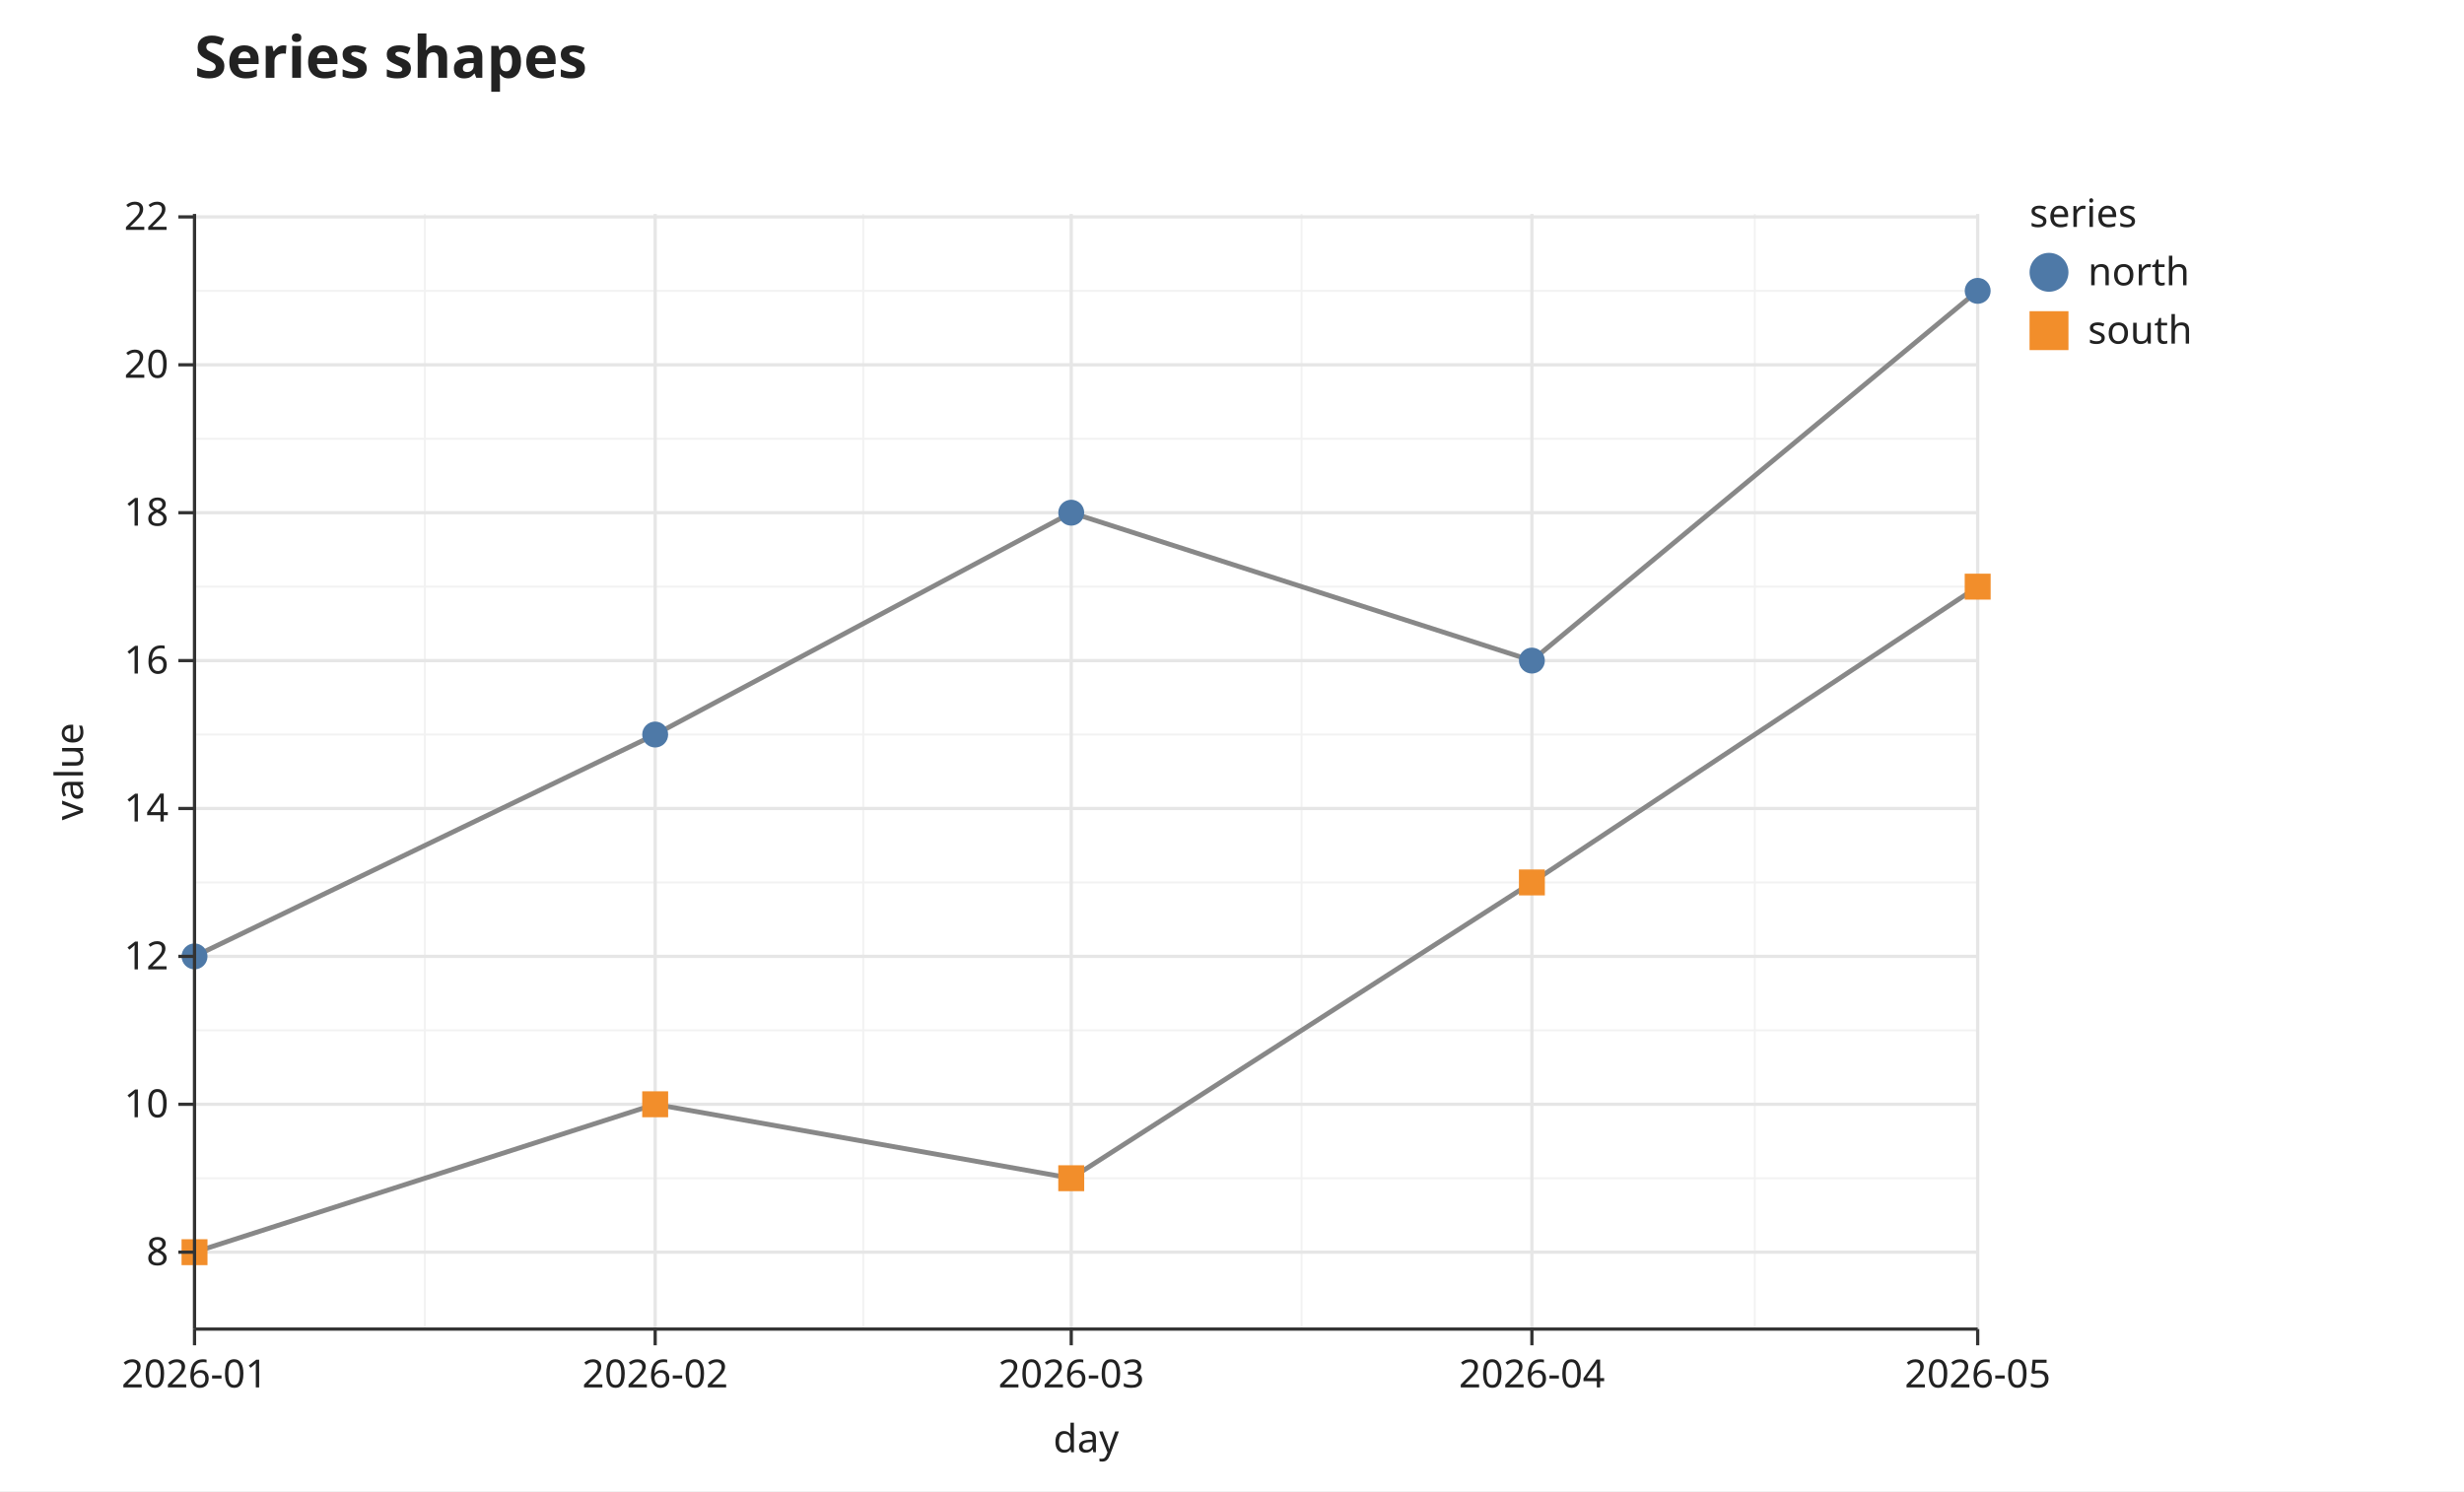
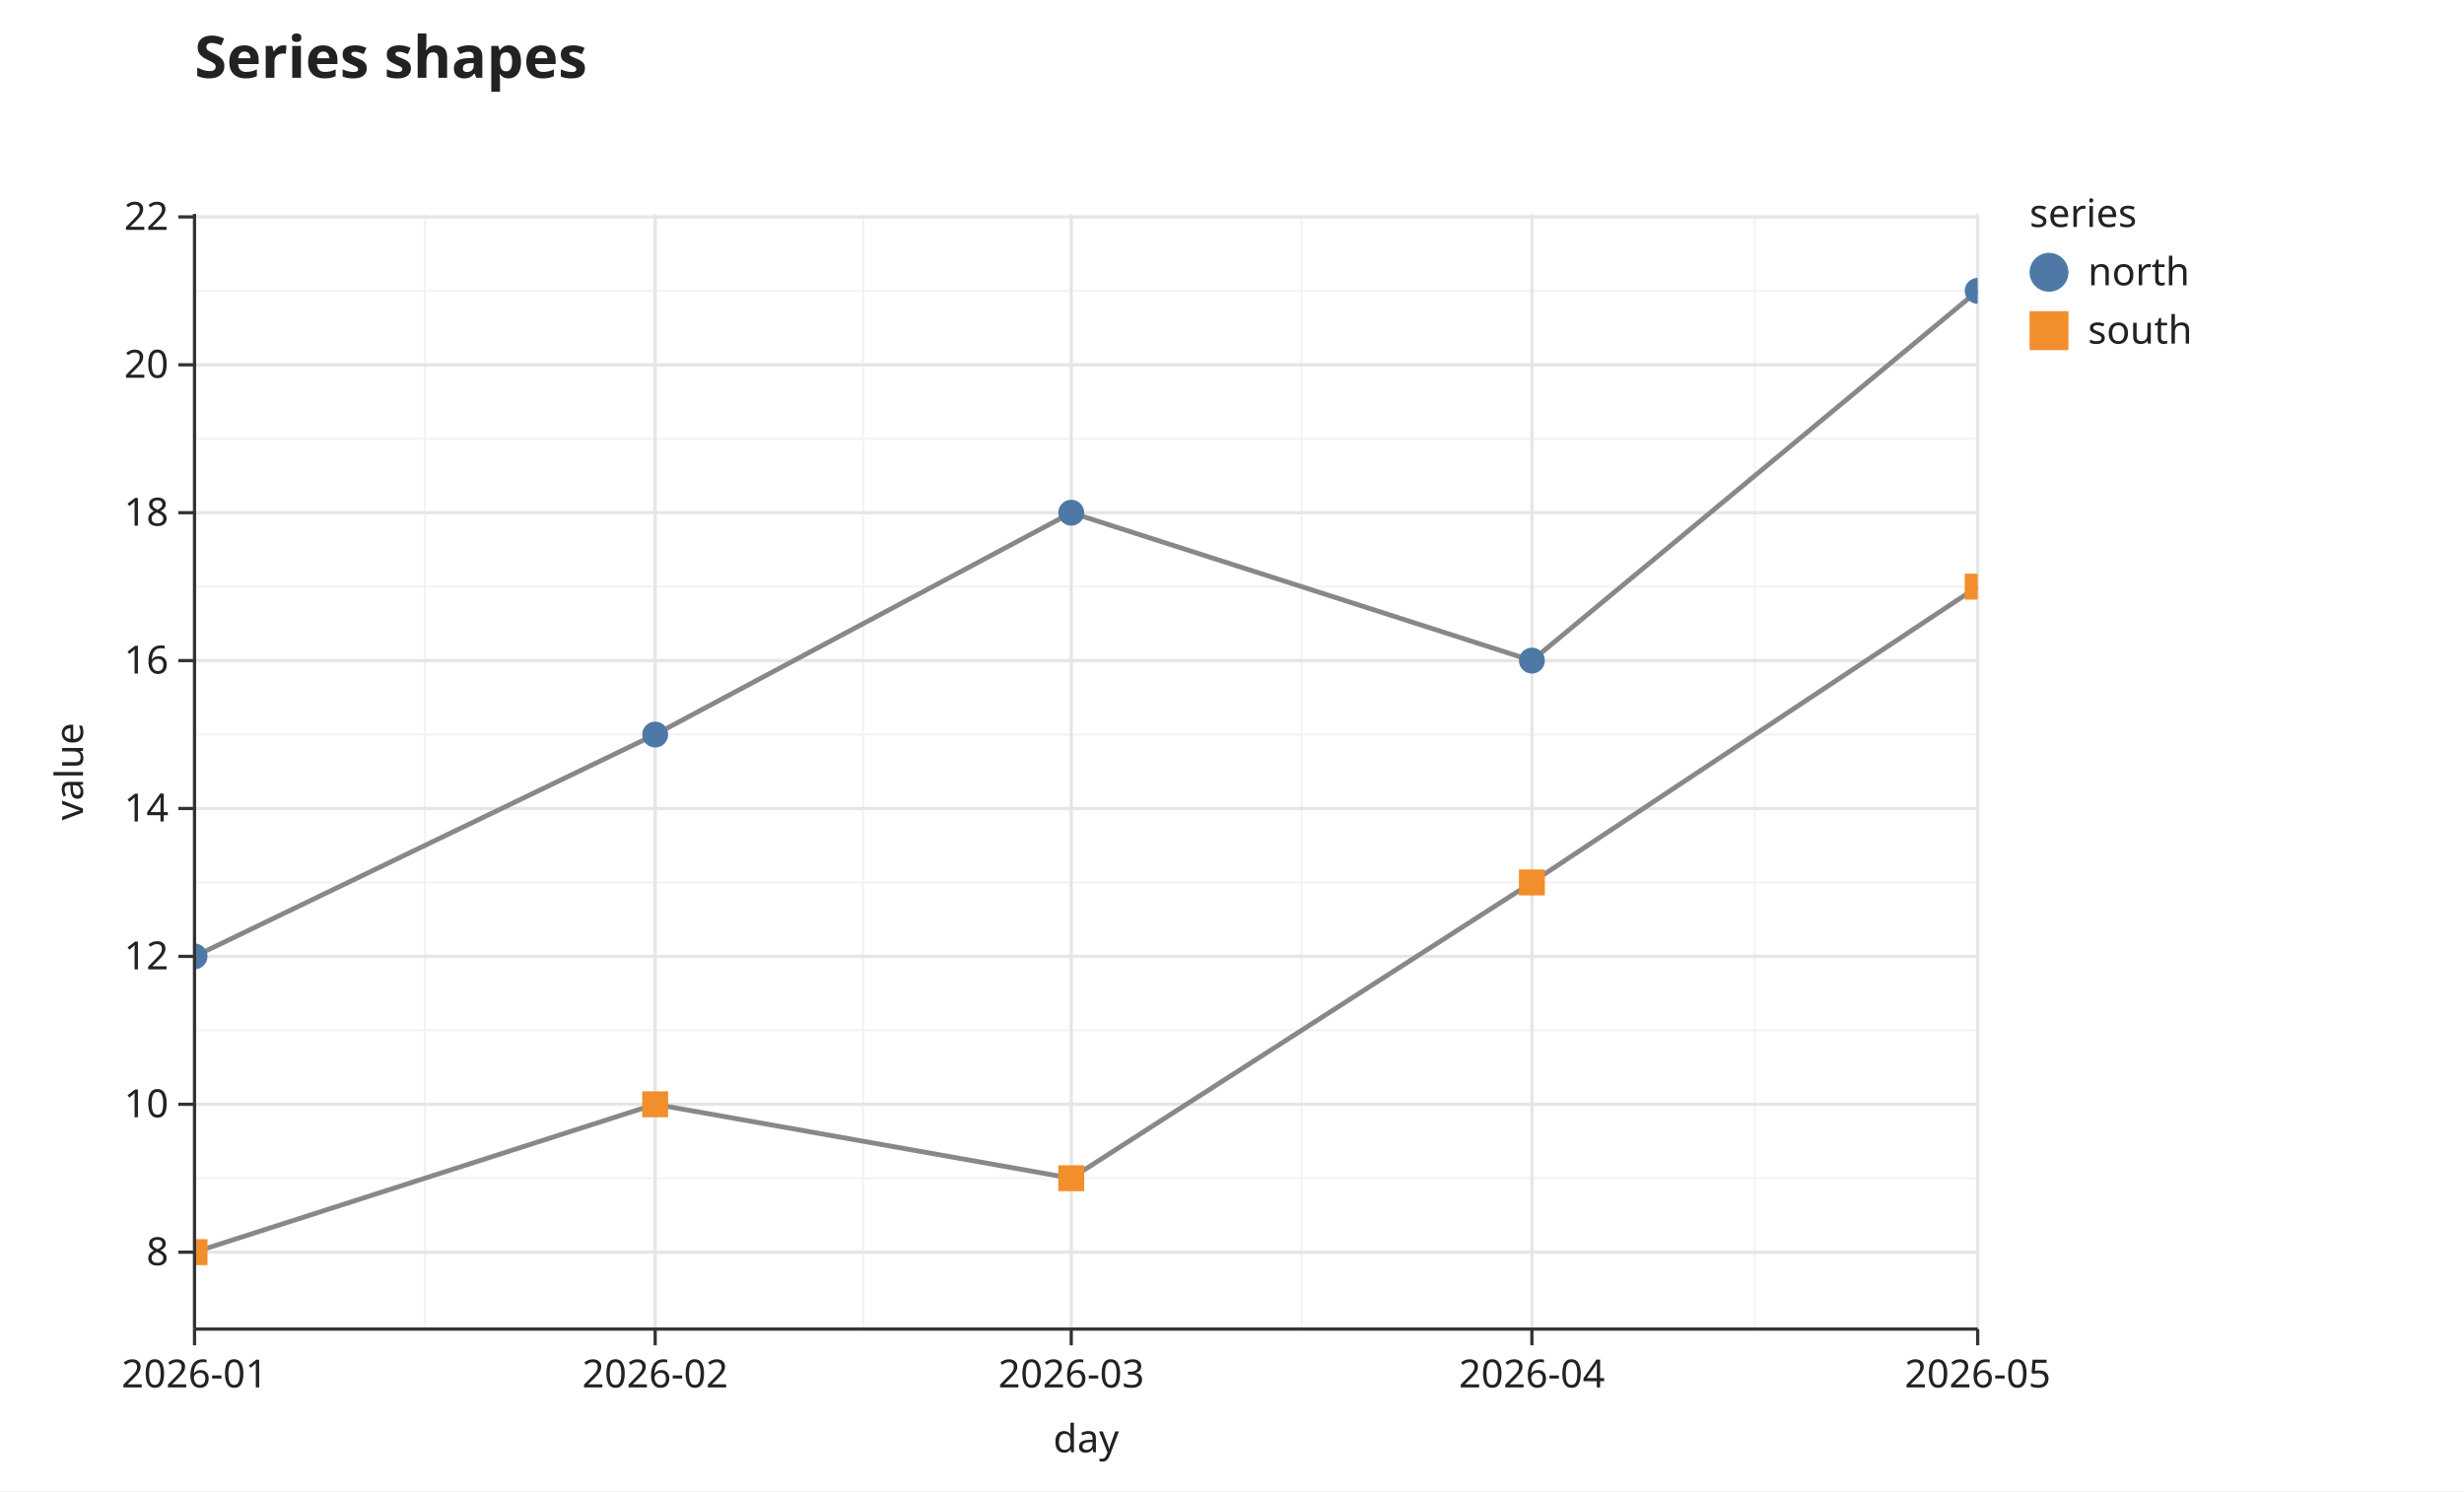
<svg xmlns="http://www.w3.org/2000/svg" width="760" height="460" viewBox="0 0 760 460" role="img" aria-label="Series shapes">
  <rect class="algraf-background" x="0" y="0" width="760" height="460" fill="#ffffff" />
  <text class="algraf-title" x="60" y="24" font-family="system-ui, sans-serif" font-size="18" font-weight="600" fill="#222222">Series shapes</text>
  <rect class="algraf-plot-area" x="60" y="66" width="550" height="344" fill="#ffffff" />
  <g class="algraf-grid">
    <line x1="131.042" y1="66" x2="131.042" y2="410" stroke="#f2f2f2" stroke-width="0.6" />
    <line x1="266.25" y1="66" x2="266.25" y2="410" stroke="#f2f2f2" stroke-width="0.6" />
    <line x1="401.458" y1="66" x2="401.458" y2="410" stroke="#f2f2f2" stroke-width="0.6" />
    <line x1="541.25" y1="66" x2="541.25" y2="410" stroke="#f2f2f2" stroke-width="0.6" />
    <line x1="60" y1="363.464" x2="610" y2="363.464" stroke="#f2f2f2" stroke-width="0.6" />
    <line x1="60" y1="317.841" x2="610" y2="317.841" stroke="#f2f2f2" stroke-width="0.6" />
    <line x1="60" y1="272.218" x2="610" y2="272.218" stroke="#f2f2f2" stroke-width="0.6" />
    <line x1="60" y1="226.594" x2="610" y2="226.594" stroke="#f2f2f2" stroke-width="0.6" />
    <line x1="60" y1="180.971" x2="610" y2="180.971" stroke="#f2f2f2" stroke-width="0.6" />
    <line x1="60" y1="135.347" x2="610" y2="135.347" stroke="#f2f2f2" stroke-width="0.6" />
    <line x1="60" y1="89.724" x2="610" y2="89.724" stroke="#f2f2f2" stroke-width="0.6" />
    <line x1="60" y1="66" x2="60" y2="410" stroke="#e6e6e6" stroke-width="1" />
    <line x1="202.083" y1="66" x2="202.083" y2="410" stroke="#e6e6e6" stroke-width="1" />
    <line x1="330.417" y1="66" x2="330.417" y2="410" stroke="#e6e6e6" stroke-width="1" />
    <line x1="472.5" y1="66" x2="472.5" y2="410" stroke="#e6e6e6" stroke-width="1" />
    <line x1="610" y1="66" x2="610" y2="410" stroke="#e6e6e6" stroke-width="1" />
    <line x1="60" y1="386.276" x2="610" y2="386.276" stroke="#e6e6e6" stroke-width="1" />
    <line x1="60" y1="340.653" x2="610" y2="340.653" stroke="#e6e6e6" stroke-width="1" />
    <line x1="60" y1="295.029" x2="610" y2="295.029" stroke="#e6e6e6" stroke-width="1" />
    <line x1="60" y1="249.406" x2="610" y2="249.406" stroke="#e6e6e6" stroke-width="1" />
    <line x1="60" y1="203.782" x2="610" y2="203.782" stroke="#e6e6e6" stroke-width="1" />
    <line x1="60" y1="158.159" x2="610" y2="158.159" stroke="#e6e6e6" stroke-width="1" />
    <line x1="60" y1="112.536" x2="610" y2="112.536" stroke="#e6e6e6" stroke-width="1" />
    <line x1="60" y1="66.912" x2="610" y2="66.912" stroke="#e6e6e6" stroke-width="1" />
  </g>
-   <g class="algraf-layer algraf-geom-line">
-     <path d="M60 295.029 L202.083 226.594 L330.417 158.159 L472.5 203.782 L610 89.724" fill="none" stroke="#888888" stroke-width="1.5" opacity="1" />
-     <path d="M60 386.276 L202.083 340.653 L330.417 363.464 L472.5 272.218 L610 180.971" fill="none" stroke="#888888" stroke-width="1.5" opacity="1" />
-   </g>
-   <g class="algraf-layer algraf-geom-point">
-     <circle cx="60" cy="295.029" r="4" fill="#4E79A7" opacity="1" />
-     <circle cx="202.083" cy="226.594" r="4" fill="#4E79A7" opacity="1" />
-     <circle cx="330.417" cy="158.159" r="4" fill="#4E79A7" opacity="1" />
-     <circle cx="472.5" cy="203.782" r="4" fill="#4E79A7" opacity="1" />
-     <circle cx="610" cy="89.724" r="4" fill="#4E79A7" opacity="1" />
-     <rect x="56" y="382.276" width="8" height="8" fill="#F28E2B" opacity="1" />
-     <rect x="198.083" y="336.653" width="8" height="8" fill="#F28E2B" opacity="1" />
-     <rect x="326.417" y="359.464" width="8" height="8" fill="#F28E2B" opacity="1" />
-     <rect x="468.5" y="268.218" width="8" height="8" fill="#F28E2B" opacity="1" />
-     <rect x="606" y="176.971" width="8" height="8" fill="#F28E2B" opacity="1" />
+   <defs>
+     <clipPath id="algraf-clip-0">
+       <rect x="60" y="66" width="550" height="344" />
+     </clipPath>
+   </defs>
+   <g clip-path="url(#algraf-clip-0)">
+     <g class="algraf-layer algraf-geom-line">
+       <path d="M60 295.029 L202.083 226.594 L330.417 158.159 L472.5 203.782 L610 89.724" fill="none" stroke="#888888" stroke-width="1.5" opacity="1" />
+       <path d="M60 386.276 L202.083 340.653 L330.417 363.464 L472.5 272.218 L610 180.971" fill="none" stroke="#888888" stroke-width="1.5" opacity="1" />
+     </g>
+     <g class="algraf-layer algraf-geom-point">
+       <circle cx="60" cy="295.029" r="4" fill="#4E79A7" opacity="1" />
+       <circle cx="202.083" cy="226.594" r="4" fill="#4E79A7" opacity="1" />
+       <circle cx="330.417" cy="158.159" r="4" fill="#4E79A7" opacity="1" />
+       <circle cx="472.5" cy="203.782" r="4" fill="#4E79A7" opacity="1" />
+       <circle cx="610" cy="89.724" r="4" fill="#4E79A7" opacity="1" />
+       <rect x="56" y="382.276" width="8" height="8" fill="#F28E2B" opacity="1" />
+       <rect x="198.083" y="336.653" width="8" height="8" fill="#F28E2B" opacity="1" />
+       <rect x="326.417" y="359.464" width="8" height="8" fill="#F28E2B" opacity="1" />
+       <rect x="468.5" y="268.218" width="8" height="8" fill="#F28E2B" opacity="1" />
+       <rect x="606" y="176.971" width="8" height="8" fill="#F28E2B" opacity="1" />
+     </g>
  </g>
  <g class="algraf-axes">
    <line x1="60" y1="410" x2="610" y2="410" stroke="#333333" stroke-width="1" />
    <line x1="60" y1="410" x2="60" y2="415" stroke="#333333" stroke-width="1" />
    <text x="60" y="428" text-anchor="middle" font-family="system-ui, sans-serif" font-size="12" fill="#222222">2026-01</text>
    <line x1="202.083" y1="410" x2="202.083" y2="415" stroke="#333333" stroke-width="1" />
    <text x="202.083" y="428" text-anchor="middle" font-family="system-ui, sans-serif" font-size="12" fill="#222222">2026-02</text>
    <line x1="330.417" y1="410" x2="330.417" y2="415" stroke="#333333" stroke-width="1" />
    <text x="330.417" y="428" text-anchor="middle" font-family="system-ui, sans-serif" font-size="12" fill="#222222">2026-03</text>
    <line x1="472.5" y1="410" x2="472.5" y2="415" stroke="#333333" stroke-width="1" />
    <text x="472.5" y="428" text-anchor="middle" font-family="system-ui, sans-serif" font-size="12" fill="#222222">2026-04</text>
    <line x1="610" y1="410" x2="610" y2="415" stroke="#333333" stroke-width="1" />
    <text x="610" y="428" text-anchor="middle" font-family="system-ui, sans-serif" font-size="12" fill="#222222">2026-05</text>
    <text x="335" y="448" text-anchor="middle" font-family="system-ui, sans-serif" font-size="12" fill="#222222">day</text>
    <line x1="60" y1="66" x2="60" y2="410" stroke="#333333" stroke-width="1" />
    <line x1="55" y1="386.276" x2="60" y2="386.276" stroke="#333333" stroke-width="1" />
    <text x="52" y="390.276" text-anchor="end" font-family="system-ui, sans-serif" font-size="12" fill="#222222">8</text>
    <line x1="55" y1="340.653" x2="60" y2="340.653" stroke="#333333" stroke-width="1" />
    <text x="52" y="344.653" text-anchor="end" font-family="system-ui, sans-serif" font-size="12" fill="#222222">10</text>
    <line x1="55" y1="295.029" x2="60" y2="295.029" stroke="#333333" stroke-width="1" />
    <text x="52" y="299.029" text-anchor="end" font-family="system-ui, sans-serif" font-size="12" fill="#222222">12</text>
    <line x1="55" y1="249.406" x2="60" y2="249.406" stroke="#333333" stroke-width="1" />
    <text x="52" y="253.406" text-anchor="end" font-family="system-ui, sans-serif" font-size="12" fill="#222222">14</text>
    <line x1="55" y1="203.782" x2="60" y2="203.782" stroke="#333333" stroke-width="1" />
    <text x="52" y="207.782" text-anchor="end" font-family="system-ui, sans-serif" font-size="12" fill="#222222">16</text>
    <line x1="55" y1="158.159" x2="60" y2="158.159" stroke="#333333" stroke-width="1" />
    <text x="52" y="162.159" text-anchor="end" font-family="system-ui, sans-serif" font-size="12" fill="#222222">18</text>
    <line x1="55" y1="112.536" x2="60" y2="112.536" stroke="#333333" stroke-width="1" />
    <text x="52" y="116.536" text-anchor="end" font-family="system-ui, sans-serif" font-size="12" fill="#222222">20</text>
    <line x1="55" y1="66.912" x2="60" y2="66.912" stroke="#333333" stroke-width="1" />
    <text x="52" y="70.912" text-anchor="end" font-family="system-ui, sans-serif" font-size="12" fill="#222222">22</text>
    <text x="25.6" y="238" text-anchor="middle" transform="rotate(-90 25.6 238)" font-family="system-ui, sans-serif" font-size="12" fill="#222222">value</text>
  </g>
  <g class="algraf-legends">
    <text x="626" y="70" text-anchor="start" font-family="system-ui, sans-serif" font-size="12" fill="#222222">series</text>
    <circle cx="632" cy="84" r="6" fill="#4E79A7" />
    <text x="644" y="88" text-anchor="start" font-family="system-ui, sans-serif" font-size="12" fill="#222222">north</text>
    <rect x="626" y="96" width="12" height="12" fill="#F28E2B" />
    <text x="644" y="106" text-anchor="start" font-family="system-ui, sans-serif" font-size="12" fill="#222222">south</text>
  </g>
</svg>
